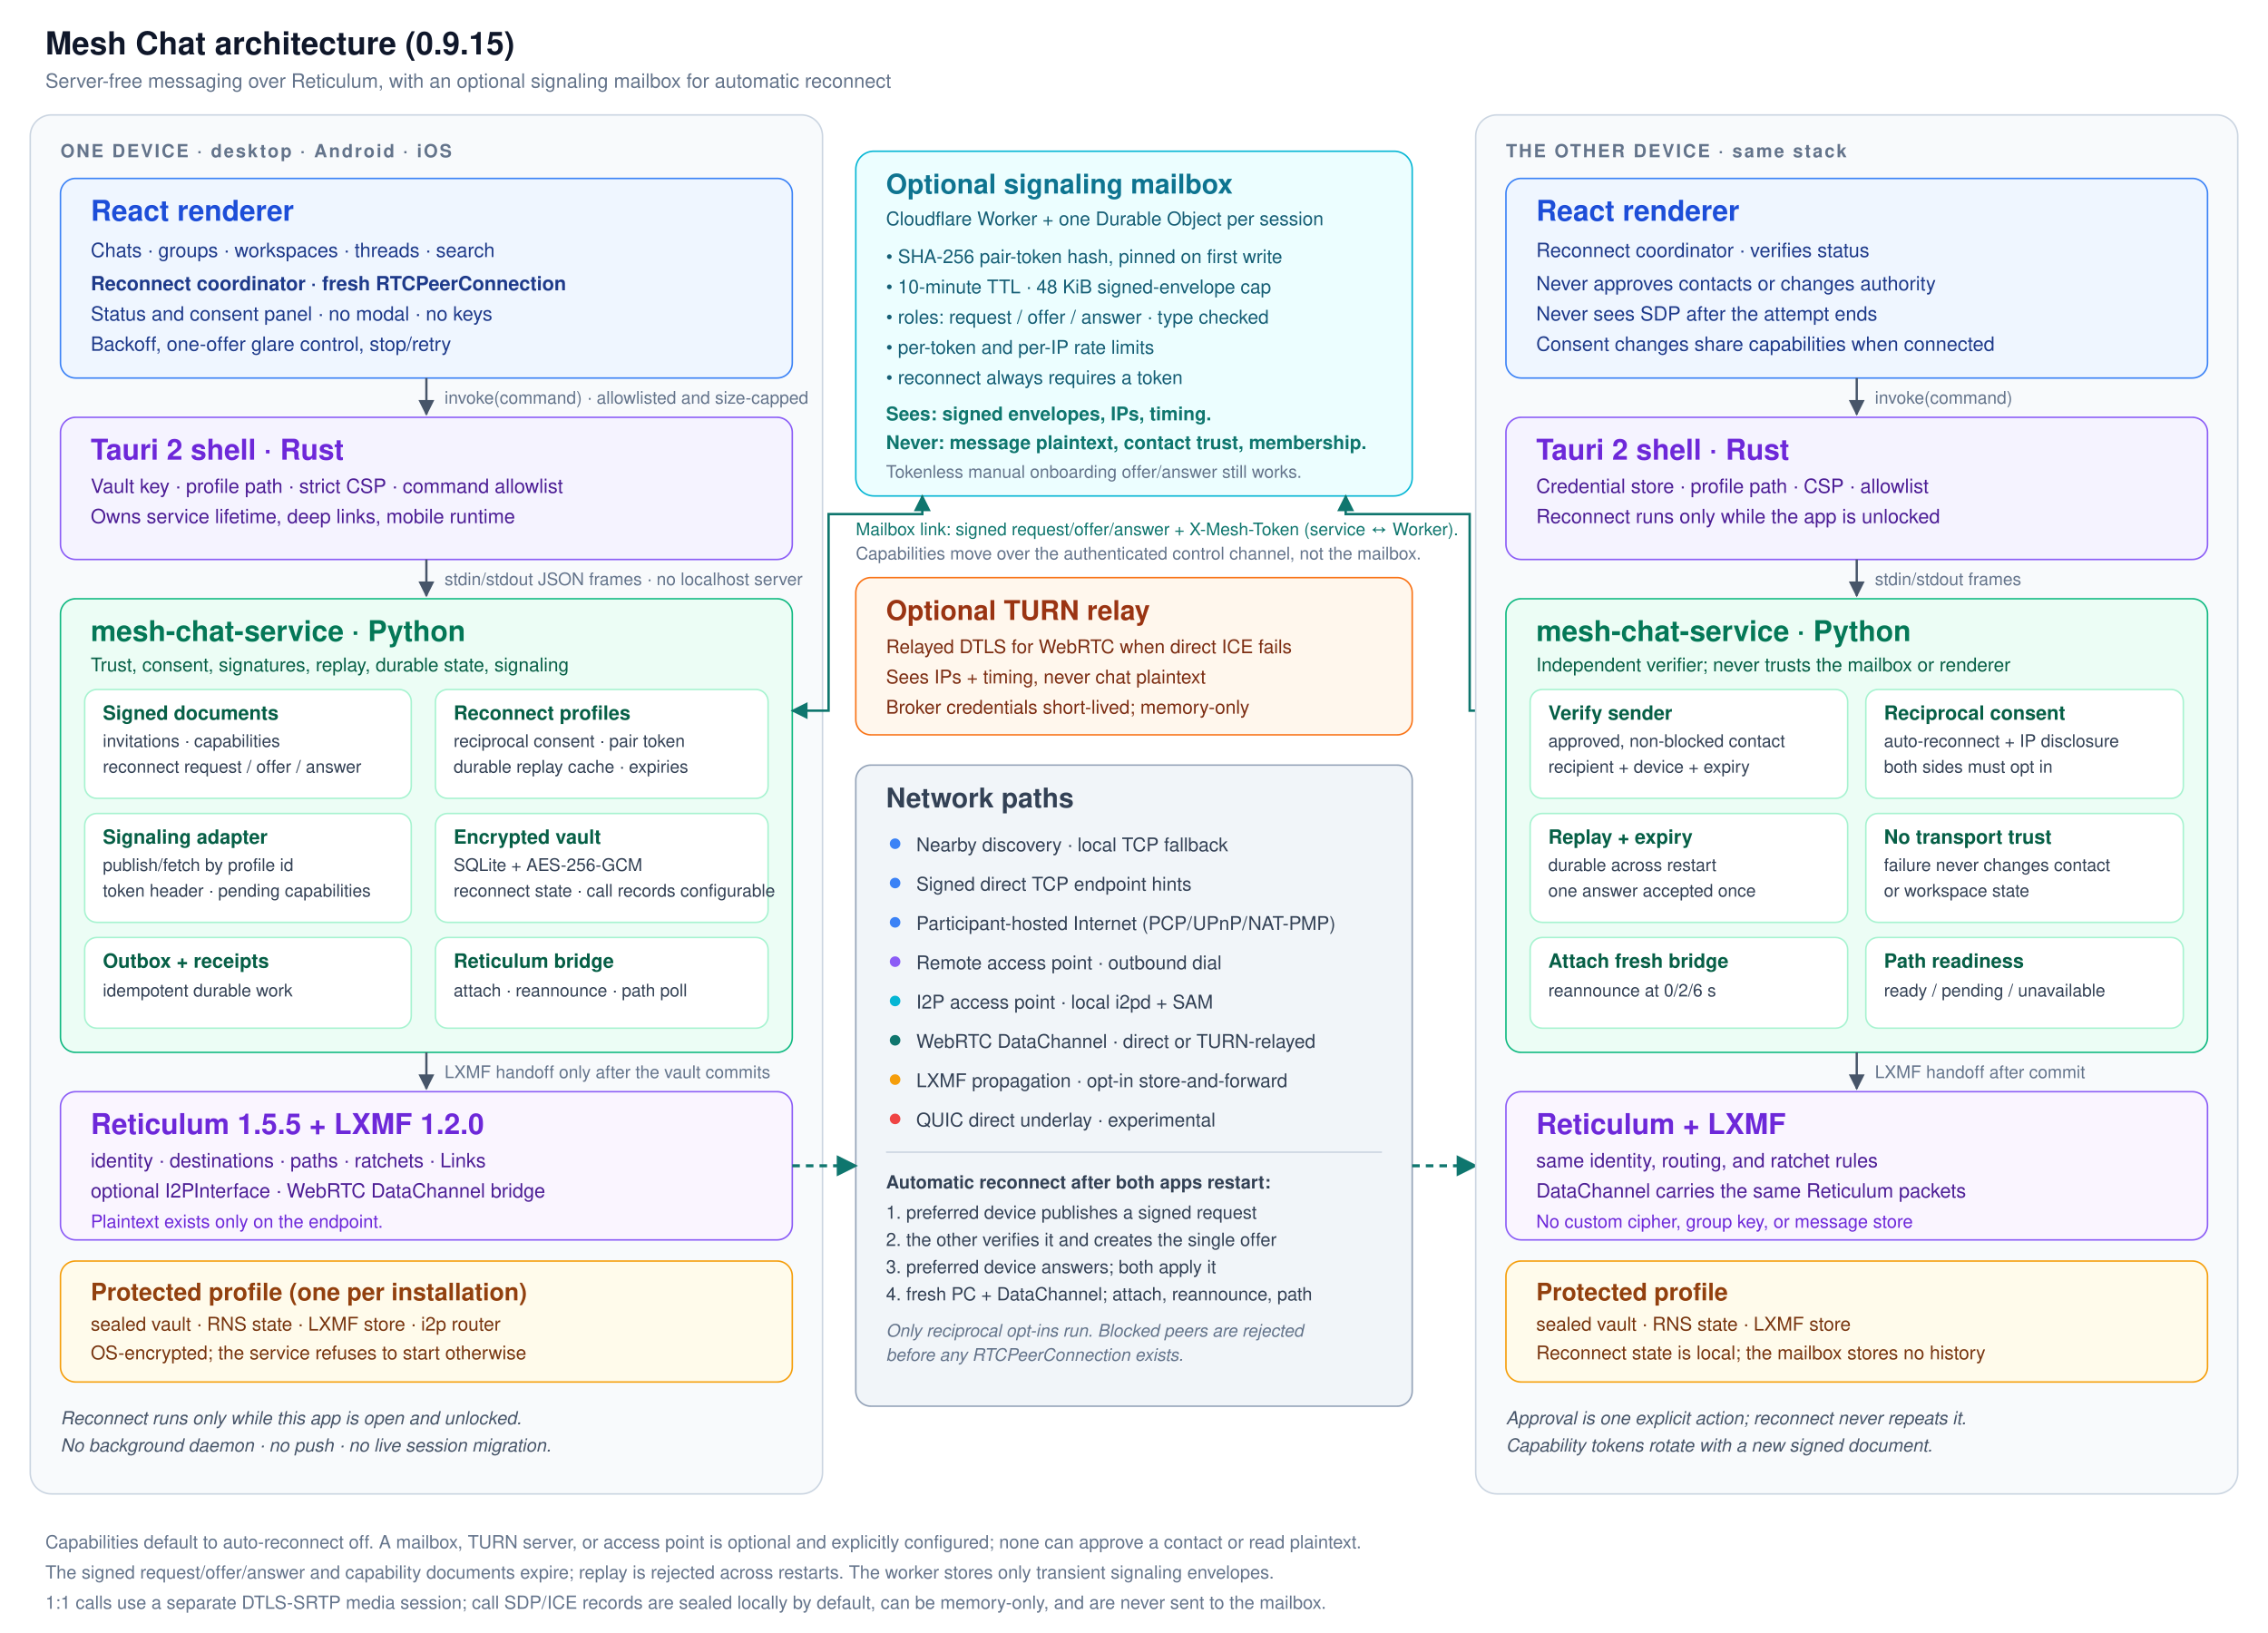
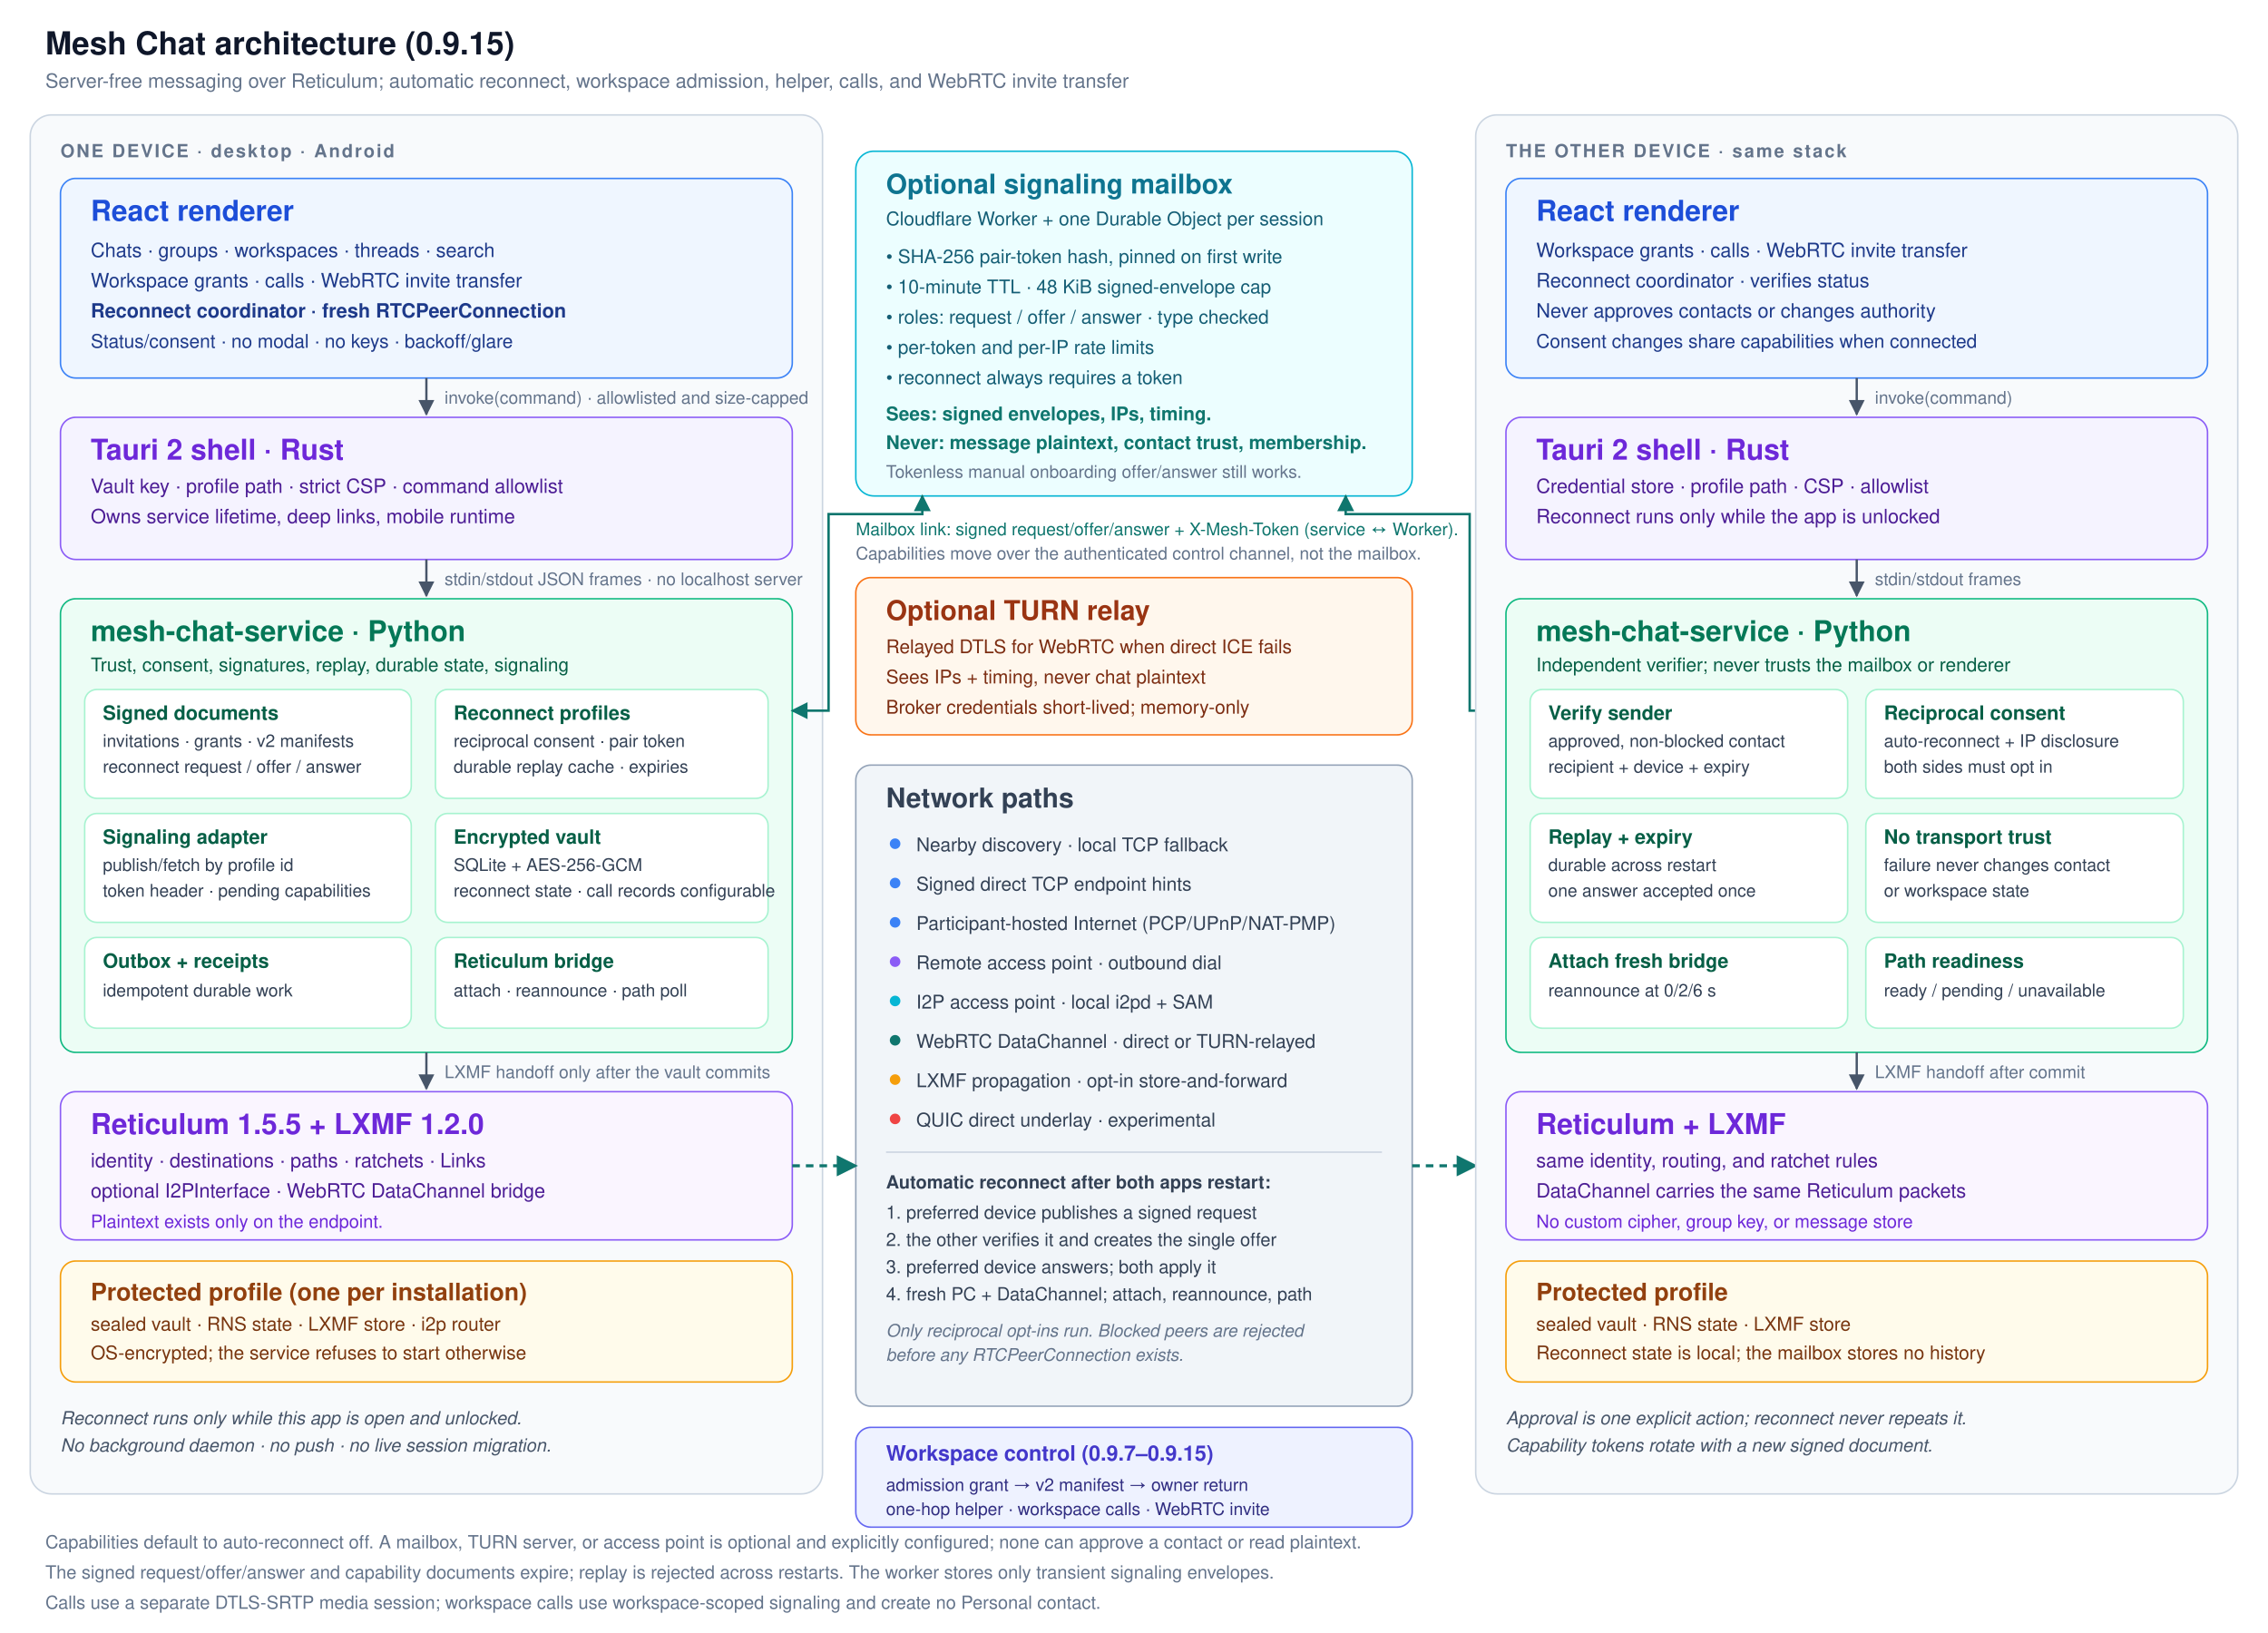
<svg xmlns="http://www.w3.org/2000/svg" width="1500" height="1080" viewBox="0 0 1500 1080" font-family="Segoe UI, Helvetica, Arial, sans-serif">
  <defs>
    <marker id="arrow" viewBox="0 0 10 10" refX="9" refY="5" markerWidth="7" markerHeight="7" orient="auto-start-reverse">
      <path d="M 0 0 L 10 5 L 0 10 z" fill="#475569" />
    </marker>
    <marker id="arrow-teal" viewBox="0 0 10 10" refX="9" refY="5" markerWidth="7" markerHeight="7" orient="auto-start-reverse">
      <path d="M 0 0 L 10 5 L 0 10 z" fill="#0f766e" />
    </marker>
  </defs>
  <rect x="0" y="0" width="1500" height="1080" fill="#ffffff" />
  <text x="30" y="36" font-size="21" font-weight="700" fill="#0f172a">Mesh Chat architecture (0.9.15)</text>
-   <text x="30" y="58" font-size="13" fill="#64748b">Server-free messaging over Reticulum, with an optional signaling mailbox for automatic reconnect</text>
+   <text x="30" y="58" font-size="13" fill="#64748b">Server-free messaging over Reticulum; automatic reconnect, workspace admission, helper, calls, and WebRTC invite transfer</text>
  <rect x="20" y="76" width="524" height="912" rx="14" fill="#f8fafc" stroke="#cbd5e1" />
-   <text x="40" y="104" font-size="12" font-weight="700" letter-spacing="1.2" fill="#64748b">ONE DEVICE · desktop · Android · iOS</text>
+   <text x="40" y="104" font-size="12" font-weight="700" letter-spacing="1.2" fill="#64748b">ONE DEVICE · desktop · Android</text>
  <rect x="40" y="118" width="484" height="132" rx="10" fill="#eff6ff" stroke="#3b82f6" />
  <text x="60" y="146" font-size="19" font-weight="700" fill="#1d4ed8">React renderer</text>
  <text x="60" y="170" font-size="13" fill="#1e3a8a">Chats · groups · workspaces · threads · search</text>
-   <text x="60" y="192" font-size="13" font-weight="600" fill="#1e3a8a">Reconnect coordinator · fresh RTCPeerConnection</text>
-   <text x="60" y="212" font-size="13" fill="#1e3a8a">Status and consent panel · no modal · no keys</text>
-   <text x="60" y="232" font-size="13" fill="#1e3a8a">Backoff, one-offer glare control, stop/retry</text>
+   <text x="60" y="190" font-size="13" fill="#1e3a8a">Workspace grants · calls · WebRTC invite transfer</text>
+   <text x="60" y="210" font-size="13" font-weight="600" fill="#1e3a8a">Reconnect coordinator · fresh RTCPeerConnection</text>
+   <text x="60" y="230" font-size="12.5" fill="#1e3a8a">Status/consent · no modal · no keys · backoff/glare</text>
  <line x1="282" y1="250" x2="282" y2="274" stroke="#475569" stroke-width="1.5" marker-end="url(#arrow)" />
  <text x="294" y="267" font-size="11.5" fill="#64748b">invoke(command) · allowlisted and size-capped</text>
  <rect x="40" y="276" width="484" height="94" rx="10" fill="#f5f3ff" stroke="#8b5cf6" />
  <text x="60" y="304" font-size="19" font-weight="700" fill="#6d28d9">Tauri 2 shell · Rust</text>
  <text x="60" y="326" font-size="13" fill="#4c1d95">Vault key · profile path · strict CSP · command allowlist</text>
  <text x="60" y="346" font-size="13" fill="#4c1d95">Owns service lifetime, deep links, mobile runtime</text>
  <line x1="282" y1="370" x2="282" y2="394" stroke="#475569" stroke-width="1.5" marker-end="url(#arrow)" />
  <text x="294" y="387" font-size="11.5" fill="#64748b">stdin/stdout JSON frames · no localhost server</text>
  <rect x="40" y="396" width="484" height="300" rx="10" fill="#ecfdf5" stroke="#10b981" />
  <text x="60" y="424" font-size="19" font-weight="700" fill="#047857">mesh-chat-service · Python</text>
  <text x="60" y="444" font-size="12.5" fill="#065f46">Trust, consent, signatures, replay, durable state, signaling</text>
  <rect x="56" y="456" width="216" height="72" rx="8" fill="#ffffff" stroke="#a7f3d0" />
  <text x="68" y="476" font-size="13" font-weight="700" fill="#065f46">Signed documents</text>
-   <text x="68" y="494" font-size="11.5" fill="#334155">invitations · capabilities</text>
+   <text x="68" y="494" font-size="11.5" fill="#334155">invitations · grants · v2 manifests</text>
  <text x="68" y="511" font-size="11.5" fill="#334155">reconnect request / offer / answer</text>
  <rect x="288" y="456" width="220" height="72" rx="8" fill="#ffffff" stroke="#a7f3d0" />
  <text x="300" y="476" font-size="13" font-weight="700" fill="#065f46">Reconnect profiles</text>
  <text x="300" y="494" font-size="11.5" fill="#334155">reciprocal consent · pair token</text>
  <text x="300" y="511" font-size="11.5" fill="#334155">durable replay cache · expiries</text>
  <rect x="56" y="538" width="216" height="72" rx="8" fill="#ffffff" stroke="#a7f3d0" />
  <text x="68" y="558" font-size="13" font-weight="700" fill="#065f46">Signaling adapter</text>
  <text x="68" y="576" font-size="11.5" fill="#334155">publish/fetch by profile id</text>
  <text x="68" y="593" font-size="11.5" fill="#334155">token header · pending capabilities</text>
  <rect x="288" y="538" width="220" height="72" rx="8" fill="#ffffff" stroke="#a7f3d0" />
  <text x="300" y="558" font-size="13" font-weight="700" fill="#065f46">Encrypted vault</text>
  <text x="300" y="576" font-size="11.5" fill="#334155">SQLite + AES-256-GCM</text>
  <text x="300" y="593" font-size="11.5" fill="#334155">reconnect state · call records configurable</text>
  <rect x="56" y="620" width="216" height="60" rx="8" fill="#ffffff" stroke="#a7f3d0" />
  <text x="68" y="640" font-size="13" font-weight="700" fill="#065f46">Outbox + receipts</text>
  <text x="68" y="659" font-size="11.5" fill="#334155">idempotent durable work</text>
  <rect x="288" y="620" width="220" height="60" rx="8" fill="#ffffff" stroke="#a7f3d0" />
  <text x="300" y="640" font-size="13" font-weight="700" fill="#065f46">Reticulum bridge</text>
  <text x="300" y="659" font-size="11.5" fill="#334155">attach · reannounce · path poll</text>
  <line x1="282" y1="696" x2="282" y2="720" stroke="#475569" stroke-width="1.5" marker-end="url(#arrow)" />
  <text x="294" y="713" font-size="11.5" fill="#64748b">LXMF handoff only after the vault commits</text>
  <rect x="40" y="722" width="484" height="98" rx="10" fill="#faf5ff" stroke="#8b5cf6" />
  <text x="60" y="750" font-size="19" font-weight="700" fill="#6d28d9">Reticulum 1.5.5 + LXMF 1.2.0</text>
  <text x="60" y="772" font-size="13" fill="#4c1d95">identity · destinations · paths · ratchets · Links</text>
  <text x="60" y="792" font-size="13" fill="#4c1d95">optional I2PInterface · WebRTC DataChannel bridge</text>
  <text x="60" y="812" font-size="12" fill="#6d28d9">Plaintext exists only on the endpoint.</text>
  <rect x="40" y="834" width="484" height="80" rx="10" fill="#fffbeb" stroke="#f59e0b" />
  <text x="60" y="860" font-size="16" font-weight="700" fill="#92400e">Protected profile (one per installation)</text>
  <text x="60" y="880" font-size="12.5" fill="#78350f">sealed vault · RNS state · LXMF store · i2p router</text>
  <text x="60" y="899" font-size="12.5" fill="#78350f">OS-encrypted; the service refuses to start otherwise</text>
  <text x="40" y="942" font-size="12" font-style="italic" fill="#475569">Reconnect runs only while this app is open and unlocked.</text>
  <text x="40" y="960" font-size="12" font-style="italic" fill="#475569">No background daemon · no push · no live session migration.</text>
  <rect x="566" y="100" width="368" height="228" rx="12" fill="#ecfeff" stroke="#06b6d4" />
  <text x="586" y="128" font-size="18" font-weight="700" fill="#0e7490">Optional signaling mailbox</text>
  <text x="586" y="149" font-size="12.5" fill="#155e75">Cloudflare Worker + one Durable Object per session</text>
  <text x="586" y="174" font-size="12.5" fill="#155e75">• SHA-256 pair-token hash, pinned on first write</text>
  <text x="586" y="194" font-size="12.5" fill="#155e75">• 10-minute TTL · 48 KiB signed-envelope cap</text>
  <text x="586" y="214" font-size="12.5" fill="#155e75">• roles: request / offer / answer · type checked</text>
  <text x="586" y="234" font-size="12.5" fill="#155e75">• per-token and per-IP rate limits</text>
  <text x="586" y="254" font-size="12.5" fill="#155e75">• reconnect always requires a token</text>
  <text x="586" y="278" font-size="12.5" font-weight="700" fill="#0f766e">Sees: signed envelopes, IPs, timing.</text>
  <text x="586" y="297" font-size="12.5" font-weight="700" fill="#0f766e">Never: message plaintext, contact trust, membership.</text>
  <text x="586" y="316" font-size="11.5" fill="#64748b">Tokenless manual onboarding offer/answer still works.</text>
  <path d="M 524 470 L 548 470 L 548 340 L 610 340 L 610 328" fill="none" stroke="#0f766e" stroke-width="1.6" marker-start="url(#arrow-teal)" marker-end="url(#arrow-teal)" />
  <path d="M 996 470 L 972 470 L 972 340 L 890 340 L 890 328" fill="none" stroke="#0f766e" stroke-width="1.6" marker-start="url(#arrow-teal)" marker-end="url(#arrow-teal)" />
  <text x="566" y="354" font-size="11.5" fill="#0f766e">Mailbox link: signed request/offer/answer + X-Mesh-Token (service ↔ Worker).</text>
  <text x="566" y="370" font-size="11.5" fill="#64748b">Capabilities move over the authenticated control channel, not the mailbox.</text>
  <rect x="566" y="382" width="368" height="104" rx="10" fill="#fff7ed" stroke="#f97316" />
  <text x="586" y="410" font-size="18" font-weight="700" fill="#9a3412">Optional TURN relay</text>
  <text x="586" y="432" font-size="12.5" fill="#7c2d12">Relayed DTLS for WebRTC when direct ICE fails</text>
  <text x="586" y="452" font-size="12.5" fill="#7c2d12">Sees IPs + timing, never chat plaintext</text>
  <text x="586" y="472" font-size="12.5" fill="#7c2d12">Broker credentials short-lived; memory-only</text>
  <rect x="566" y="506" width="368" height="424" rx="10" fill="#f1f5f9" stroke="#94a3b8" />
  <text x="586" y="534" font-size="18" font-weight="700" fill="#334155">Network paths</text>
  <circle cx="592" cy="558" r="3.5" fill="#3b82f6" />
  <text x="606" y="563" font-size="12.5" fill="#334155">Nearby discovery · local TCP fallback</text>
  <circle cx="592" cy="584" r="3.5" fill="#3b82f6" />
  <text x="606" y="589" font-size="12.5" fill="#334155">Signed direct TCP endpoint hints</text>
  <circle cx="592" cy="610" r="3.5" fill="#3b82f6" />
  <text x="606" y="615" font-size="12.5" fill="#334155">Participant-hosted Internet (PCP/UPnP/NAT-PMP)</text>
  <circle cx="592" cy="636" r="3.5" fill="#8b5cf6" />
  <text x="606" y="641" font-size="12.5" fill="#334155">Remote access point · outbound dial</text>
  <circle cx="592" cy="662" r="3.5" fill="#06b6d4" />
  <text x="606" y="667" font-size="12.5" fill="#334155">I2P access point · local i2pd + SAM</text>
  <circle cx="592" cy="688" r="3.5" fill="#0f766e" />
  <text x="606" y="693" font-size="12.5" fill="#334155">WebRTC DataChannel · direct or TURN-relayed</text>
  <circle cx="592" cy="714" r="3.5" fill="#f59e0b" />
  <text x="606" y="719" font-size="12.5" fill="#334155">LXMF propagation · opt-in store-and-forward</text>
  <circle cx="592" cy="740" r="3.5" fill="#ef4444" />
  <text x="606" y="745" font-size="12.5" fill="#334155">QUIC direct underlay · experimental</text>
  <line x1="586" y1="762" x2="914" y2="762" stroke="#cbd5e1" />
  <text x="586" y="786" font-size="12" font-weight="700" fill="#334155">Automatic reconnect after both apps restart:</text>
  <text x="586" y="806" font-size="12" fill="#334155">1. preferred device publishes a signed request</text>
  <text x="586" y="824" font-size="12" fill="#334155">2. the other verifies it and creates the single offer</text>
  <text x="586" y="842" font-size="12" fill="#334155">3. preferred device answers; both apply it</text>
  <text x="586" y="860" font-size="12" fill="#334155">4. fresh PC + DataChannel; attach, reannounce, path</text>
  <text x="586" y="884" font-size="11.5" font-style="italic" fill="#64748b">Only reciprocal opt-ins run. Blocked peers are rejected</text>
  <text x="586" y="900" font-size="11.5" font-style="italic" fill="#64748b">before any RTCPeerConnection exists.</text>
+   <rect x="566" y="944" width="368" height="66" rx="10" fill="#eef2ff" stroke="#6366f1" />
+   <text x="586" y="966" font-size="14" font-weight="700" fill="#4338ca">Workspace control (0.9.7–0.9.15)</text>
+   <text x="586" y="986" font-size="11.5" fill="#312e81">admission grant → v2 manifest → owner return</text>
+   <text x="586" y="1002" font-size="11.5" fill="#312e81">one-hop helper · workspace calls · WebRTC invite</text>
  <line x1="524" y1="771" x2="566" y2="771" stroke="#0f766e" stroke-width="2" stroke-dasharray="5 4" marker-end="url(#arrow-teal)" />
  <line x1="934" y1="771" x2="976" y2="771" stroke="#0f766e" stroke-width="2" stroke-dasharray="5 4" marker-end="url(#arrow-teal)" />
  <rect x="976" y="76" width="504" height="912" rx="14" fill="#f8fafc" stroke="#cbd5e1" />
  <text x="996" y="104" font-size="12" font-weight="700" letter-spacing="1.2" fill="#64748b">THE OTHER DEVICE · same stack</text>
  <rect x="996" y="118" width="464" height="132" rx="10" fill="#eff6ff" stroke="#3b82f6" />
  <text x="1016" y="146" font-size="19" font-weight="700" fill="#1d4ed8">React renderer</text>
-   <text x="1016" y="170" font-size="13" fill="#1e3a8a">Reconnect coordinator · verifies status</text>
-   <text x="1016" y="192" font-size="13" fill="#1e3a8a">Never approves contacts or changes authority</text>
-   <text x="1016" y="212" font-size="13" fill="#1e3a8a">Never sees SDP after the attempt ends</text>
-   <text x="1016" y="232" font-size="13" fill="#1e3a8a">Consent changes share capabilities when connected</text>
+   <text x="1016" y="170" font-size="13" fill="#1e3a8a">Workspace grants · calls · WebRTC invite transfer</text>
+   <text x="1016" y="190" font-size="13" fill="#1e3a8a">Reconnect coordinator · verifies status</text>
+   <text x="1016" y="210" font-size="13" fill="#1e3a8a">Never approves contacts or changes authority</text>
+   <text x="1016" y="230" font-size="12.5" fill="#1e3a8a">Consent changes share capabilities when connected</text>
  <line x1="1228" y1="250" x2="1228" y2="274" stroke="#475569" stroke-width="1.5" marker-end="url(#arrow)" />
  <text x="1240" y="267" font-size="11.5" fill="#64748b">invoke(command)</text>
  <rect x="996" y="276" width="464" height="94" rx="10" fill="#f5f3ff" stroke="#8b5cf6" />
  <text x="1016" y="304" font-size="19" font-weight="700" fill="#6d28d9">Tauri 2 shell · Rust</text>
  <text x="1016" y="326" font-size="13" fill="#4c1d95">Credential store · profile path · CSP · allowlist</text>
  <text x="1016" y="346" font-size="13" fill="#4c1d95">Reconnect runs only while the app is unlocked</text>
  <line x1="1228" y1="370" x2="1228" y2="394" stroke="#475569" stroke-width="1.5" marker-end="url(#arrow)" />
  <text x="1240" y="387" font-size="11.5" fill="#64748b">stdin/stdout frames</text>
  <rect x="996" y="396" width="464" height="300" rx="10" fill="#ecfdf5" stroke="#10b981" />
  <text x="1016" y="424" font-size="19" font-weight="700" fill="#047857">mesh-chat-service · Python</text>
  <text x="1016" y="444" font-size="12.5" fill="#065f46">Independent verifier; never trusts the mailbox or renderer</text>
  <rect x="1012" y="456" width="210" height="72" rx="8" fill="#ffffff" stroke="#a7f3d0" />
  <text x="1024" y="476" font-size="13" font-weight="700" fill="#065f46">Verify sender</text>
  <text x="1024" y="494" font-size="11.5" fill="#334155">approved, non-blocked contact</text>
  <text x="1024" y="511" font-size="11.5" fill="#334155">recipient + device + expiry</text>
  <rect x="1234" y="456" width="210" height="72" rx="8" fill="#ffffff" stroke="#a7f3d0" />
  <text x="1246" y="476" font-size="13" font-weight="700" fill="#065f46">Reciprocal consent</text>
  <text x="1246" y="494" font-size="11.5" fill="#334155">auto-reconnect + IP disclosure</text>
  <text x="1246" y="511" font-size="11.5" fill="#334155">both sides must opt in</text>
  <rect x="1012" y="538" width="210" height="72" rx="8" fill="#ffffff" stroke="#a7f3d0" />
  <text x="1024" y="558" font-size="13" font-weight="700" fill="#065f46">Replay + expiry</text>
  <text x="1024" y="576" font-size="11.5" fill="#334155">durable across restart</text>
  <text x="1024" y="593" font-size="11.5" fill="#334155">one answer accepted once</text>
  <rect x="1234" y="538" width="210" height="72" rx="8" fill="#ffffff" stroke="#a7f3d0" />
  <text x="1246" y="558" font-size="13" font-weight="700" fill="#065f46">No transport trust</text>
  <text x="1246" y="576" font-size="11.5" fill="#334155">failure never changes contact</text>
  <text x="1246" y="593" font-size="11.5" fill="#334155">or workspace state</text>
  <rect x="1012" y="620" width="210" height="60" rx="8" fill="#ffffff" stroke="#a7f3d0" />
  <text x="1024" y="640" font-size="13" font-weight="700" fill="#065f46">Attach fresh bridge</text>
  <text x="1024" y="659" font-size="11.5" fill="#334155">reannounce at 0/2/6 s</text>
  <rect x="1234" y="620" width="210" height="60" rx="8" fill="#ffffff" stroke="#a7f3d0" />
  <text x="1246" y="640" font-size="13" font-weight="700" fill="#065f46">Path readiness</text>
  <text x="1246" y="659" font-size="11.5" fill="#334155">ready / pending / unavailable</text>
  <line x1="1228" y1="696" x2="1228" y2="720" stroke="#475569" stroke-width="1.5" marker-end="url(#arrow)" />
  <text x="1240" y="713" font-size="11.5" fill="#64748b">LXMF handoff after commit</text>
  <rect x="996" y="722" width="464" height="98" rx="10" fill="#faf5ff" stroke="#8b5cf6" />
  <text x="1016" y="750" font-size="19" font-weight="700" fill="#6d28d9">Reticulum + LXMF</text>
  <text x="1016" y="772" font-size="13" fill="#4c1d95">same identity, routing, and ratchet rules</text>
  <text x="1016" y="792" font-size="13" fill="#4c1d95">DataChannel carries the same Reticulum packets</text>
  <text x="1016" y="812" font-size="12" fill="#6d28d9">No custom cipher, group key, or message store</text>
  <rect x="996" y="834" width="464" height="80" rx="10" fill="#fffbeb" stroke="#f59e0b" />
  <text x="1016" y="860" font-size="16" font-weight="700" fill="#92400e">Protected profile</text>
  <text x="1016" y="880" font-size="12.5" fill="#78350f">sealed vault · RNS state · LXMF store</text>
  <text x="1016" y="899" font-size="12.5" fill="#78350f">Reconnect state is local; the mailbox stores no history</text>
  <text x="996" y="942" font-size="12" font-style="italic" fill="#475569">Approval is one explicit action; reconnect never repeats it.</text>
  <text x="996" y="960" font-size="12" font-style="italic" fill="#475569">Capability tokens rotate with a new signed document.</text>
  <text x="30" y="1024" font-size="12" fill="#64748b">Capabilities default to auto-reconnect off. A mailbox, TURN server, or access point is optional and explicitly configured; none can approve a contact or read plaintext.</text>
  <text x="30" y="1044" font-size="12" fill="#64748b">The signed request/offer/answer and capability documents expire; replay is rejected across restarts. The worker stores only transient signaling envelopes.</text>
-   <text x="30" y="1064" font-size="12" fill="#64748b">1:1 calls use a separate DTLS-SRTP media session; call SDP/ICE records are sealed locally by default, can be memory-only, and are never sent to the mailbox.</text>
+   <text x="30" y="1064" font-size="12" fill="#64748b">Calls use a separate DTLS-SRTP media session; workspace calls use workspace-scoped signaling and create no Personal contact.</text>
</svg>
